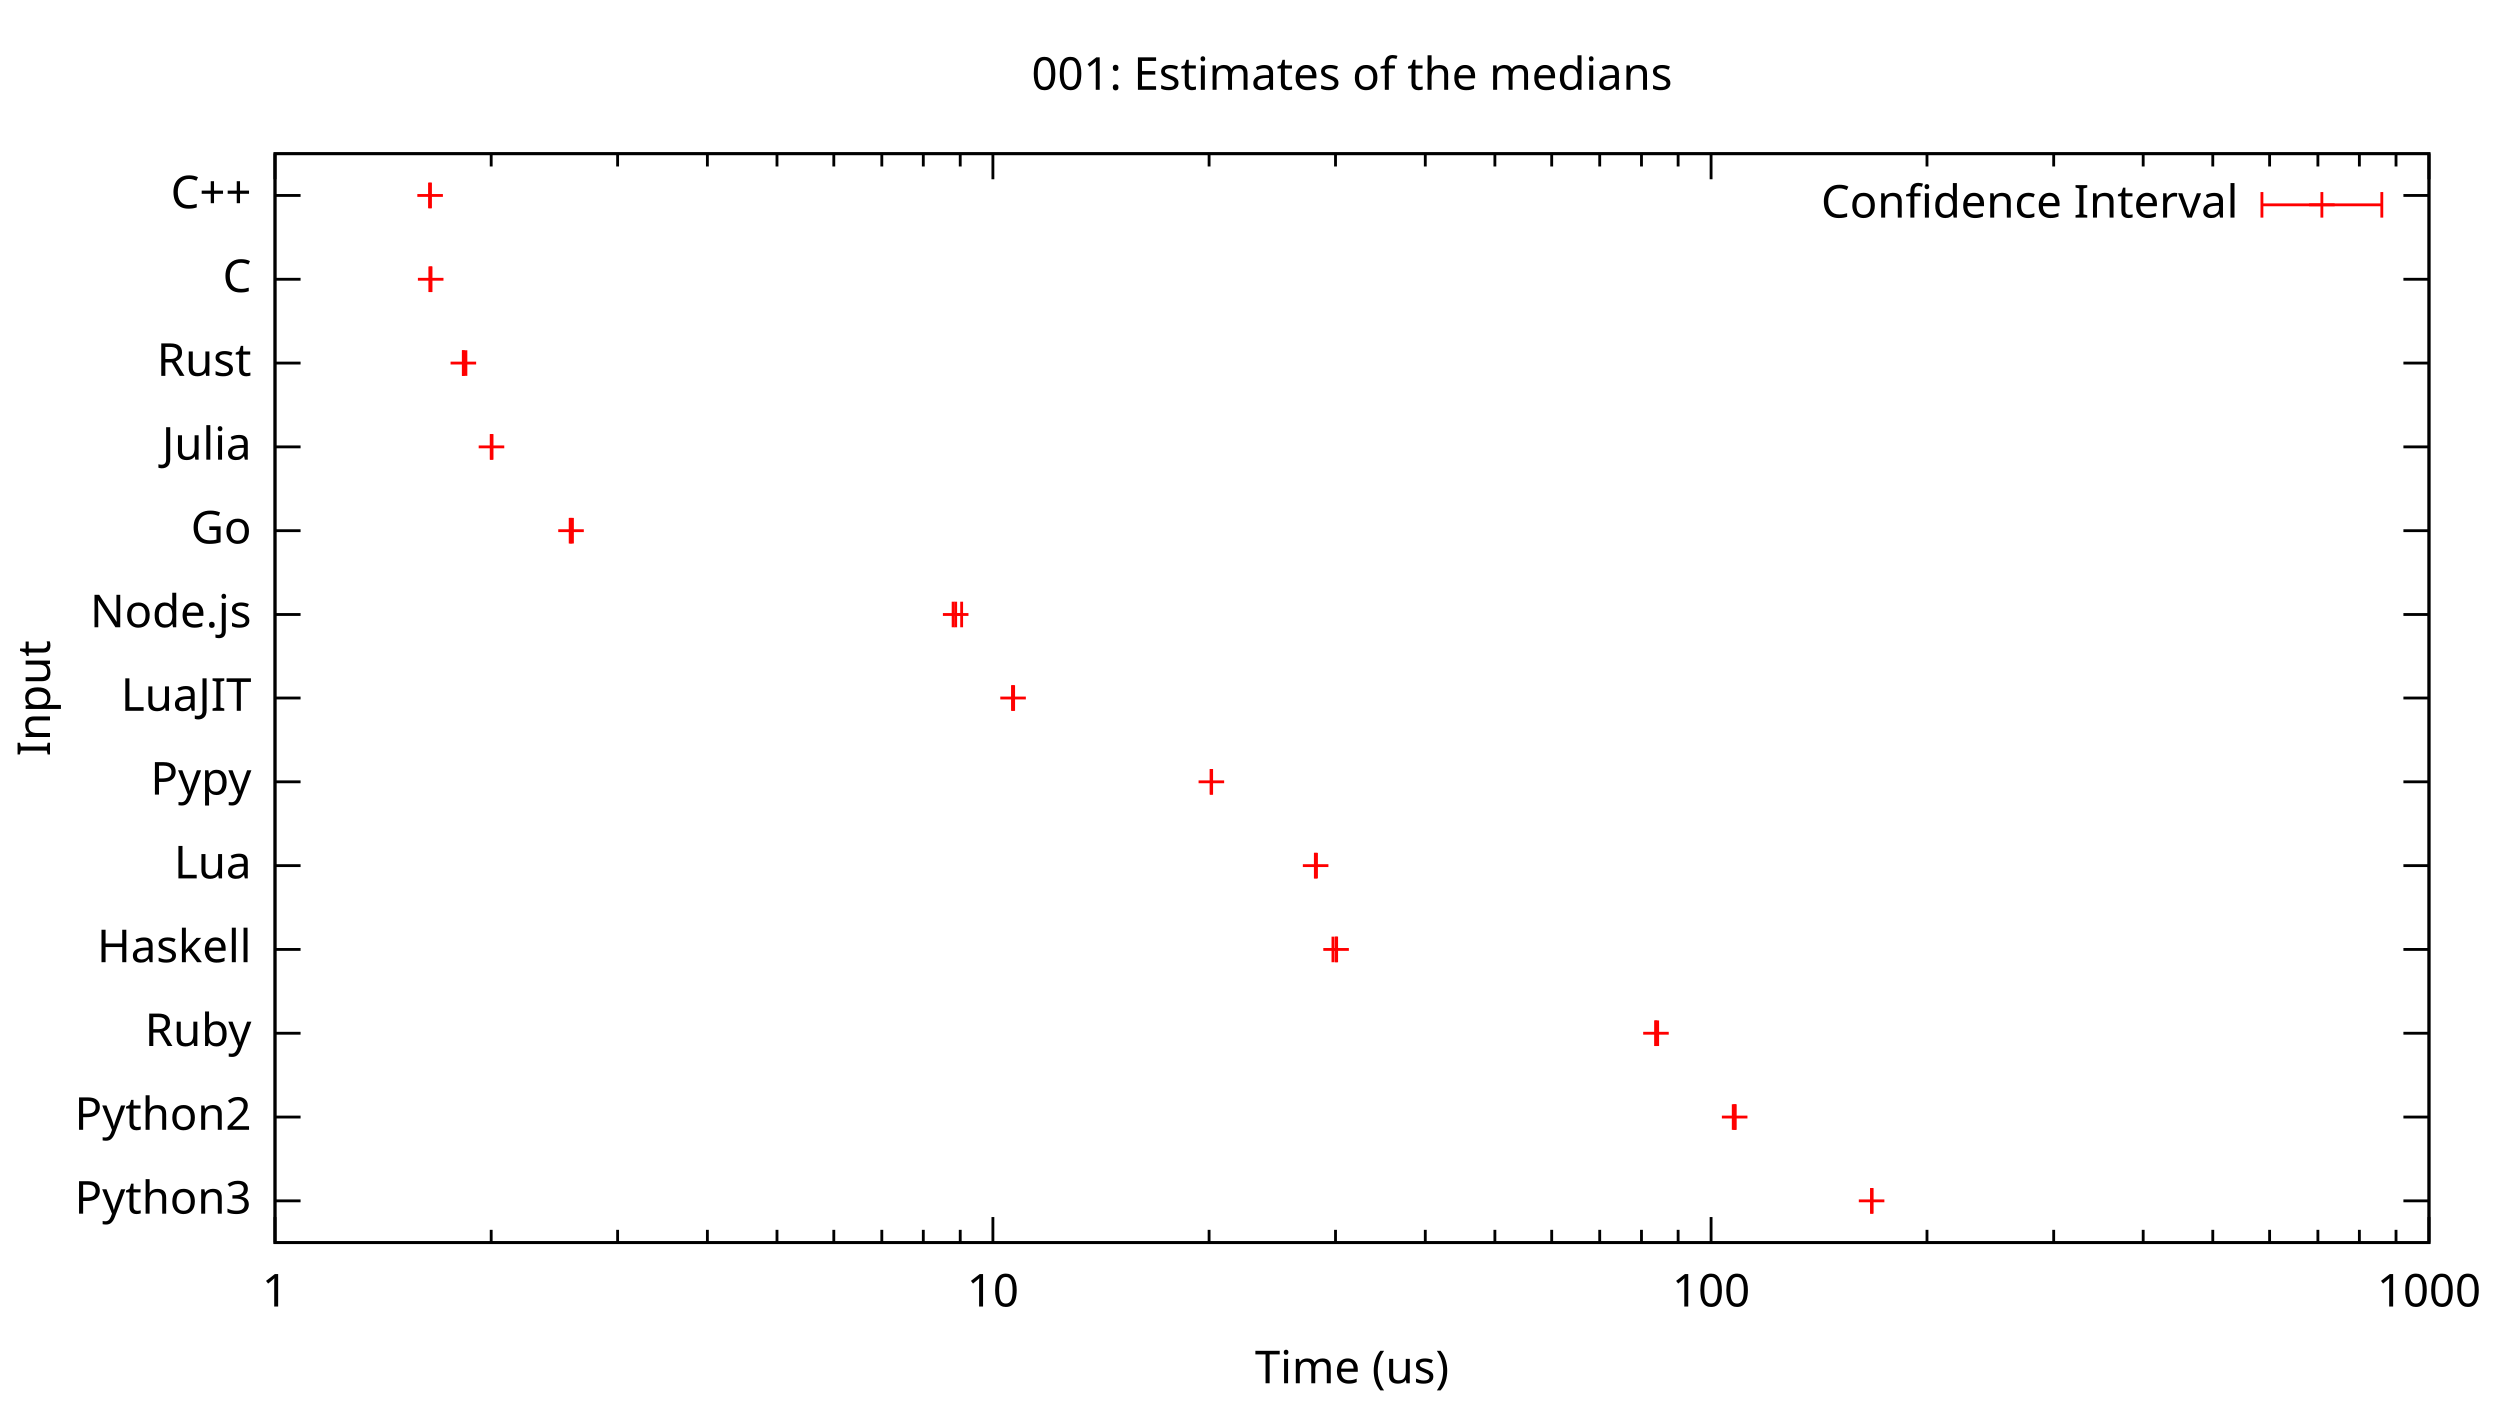
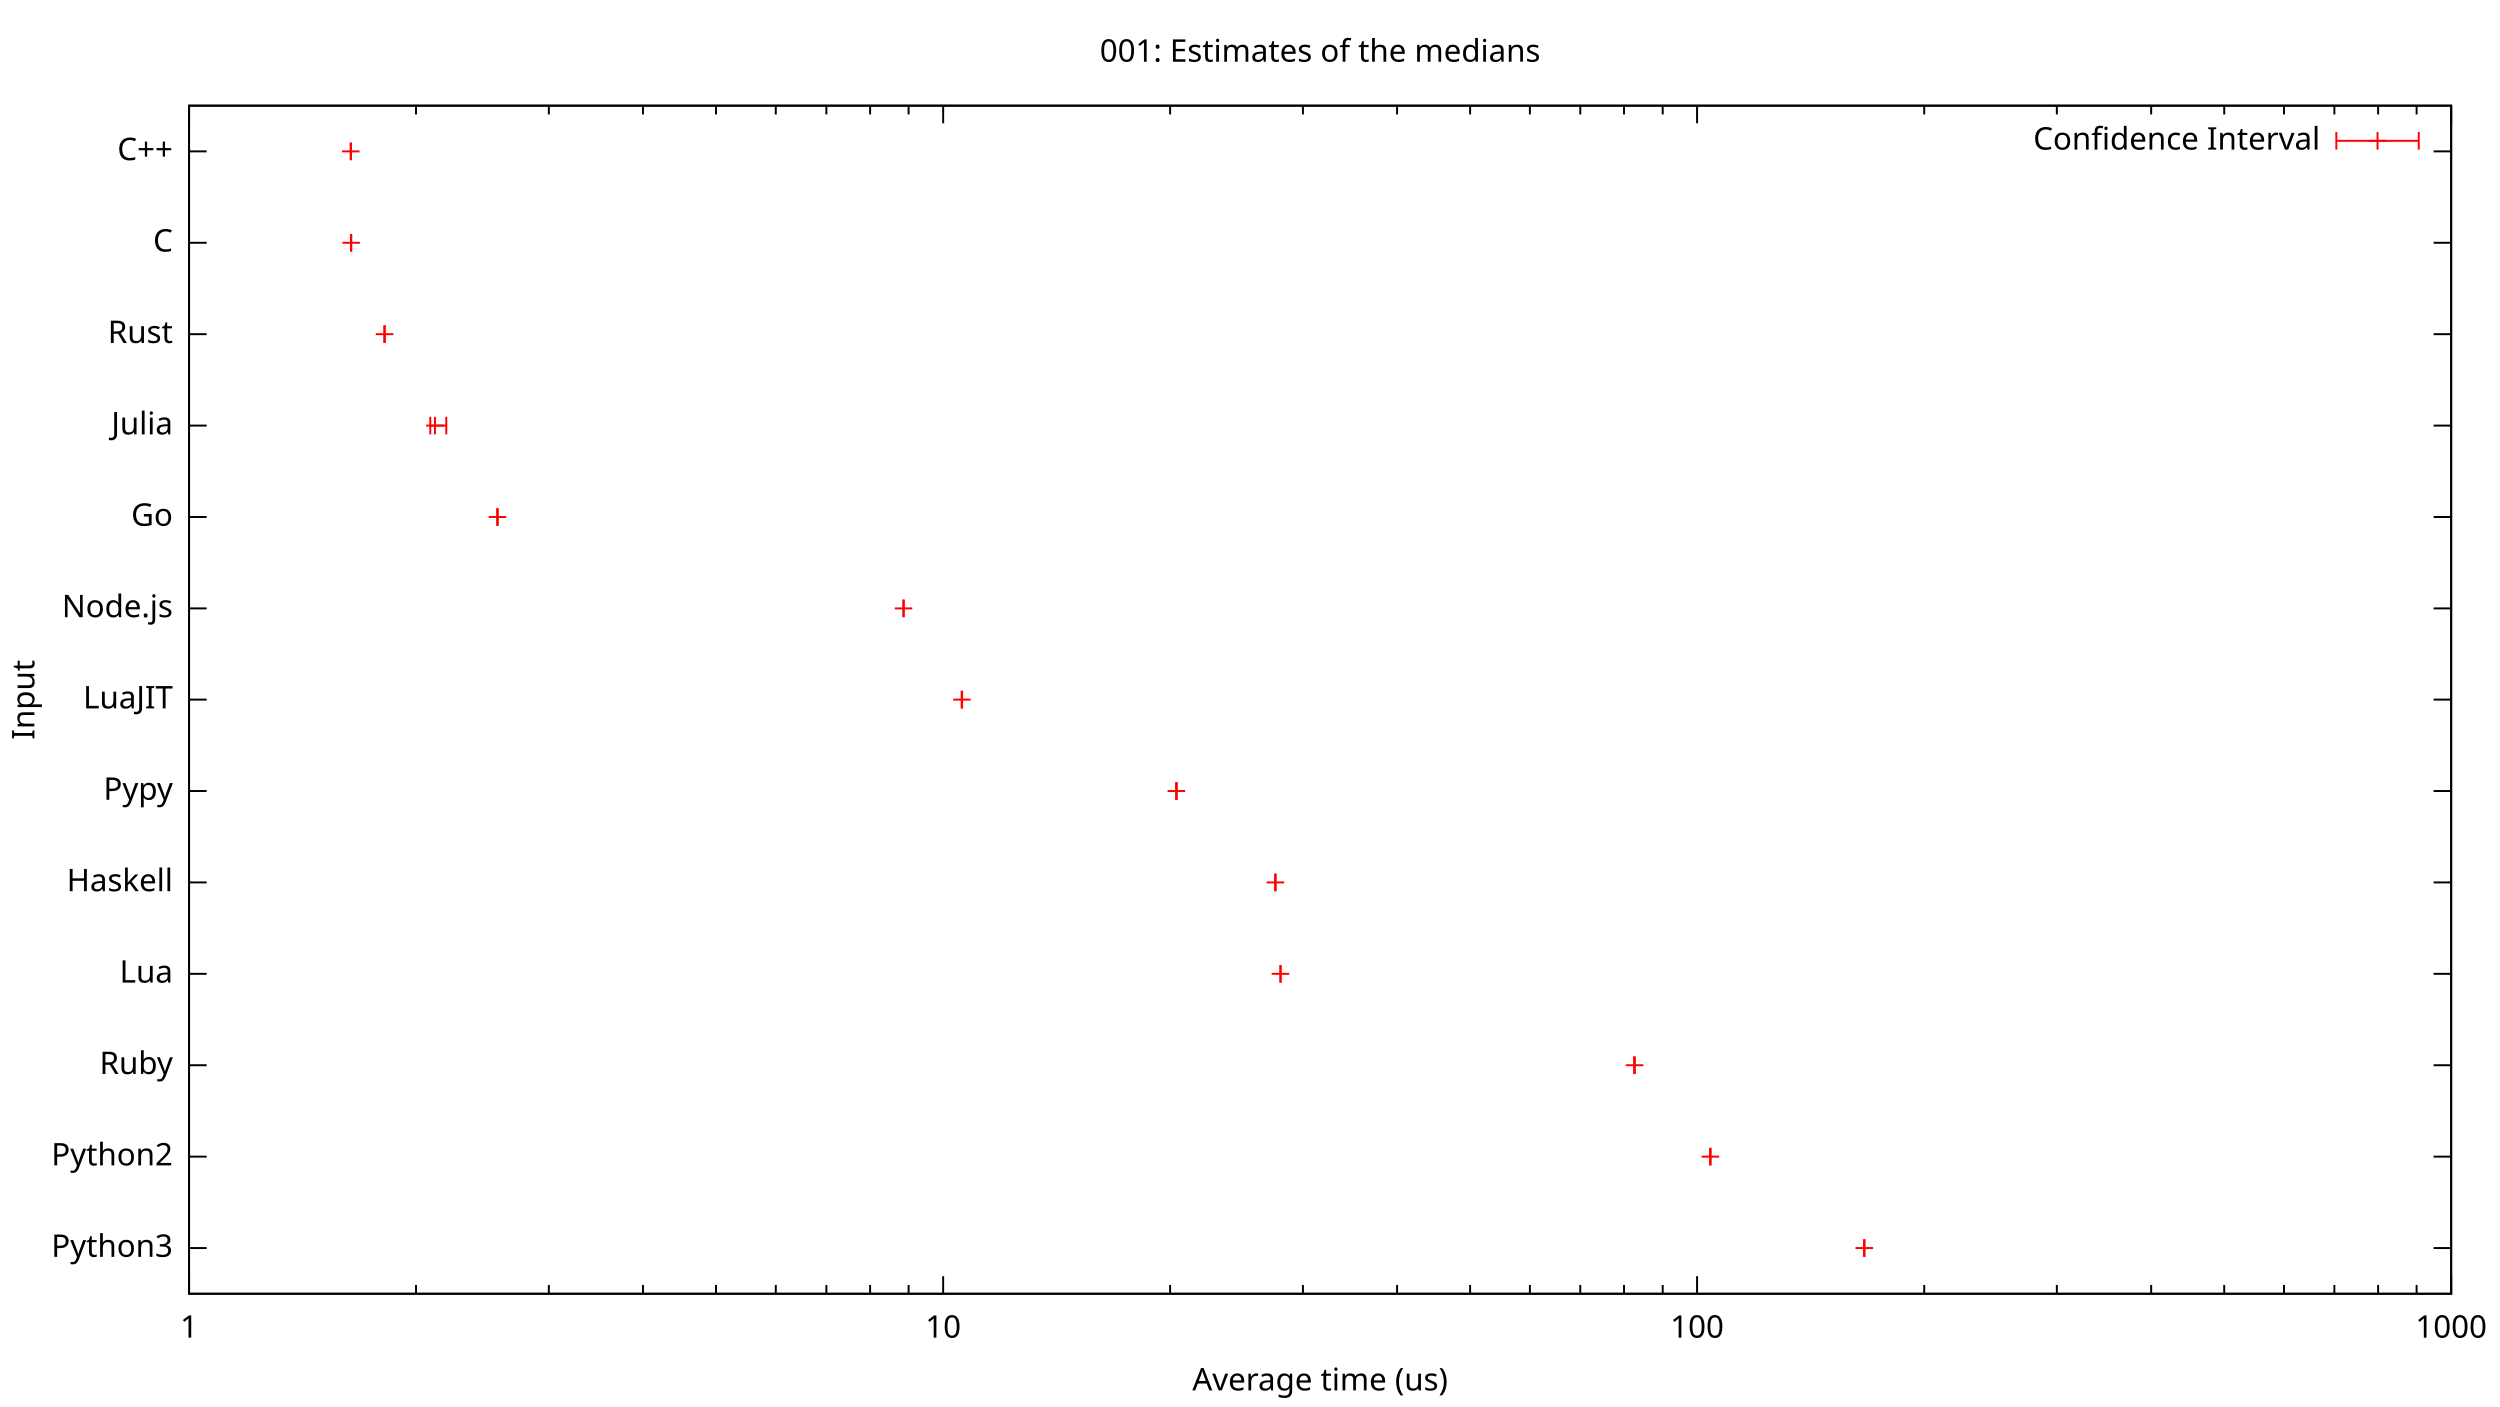
- <svg xmlns="http://www.w3.org/2000/svg" xmlns:xlink="http://www.w3.org/1999/xlink" viewBox="0 0 880 495">
+ <svg xmlns="http://www.w3.org/2000/svg" xmlns:xlink="http://www.w3.org/1999/xlink" viewBox="0 0 1280 720">
  <g id="gnuplot_canvas">
-     <rect x="0" y="0" width="880" height="495" fill="none" />
+     <rect x="0" y="0" width="1280" height="720" fill="none" />
    <defs>
      <circle id="gpDot" r="0.5" stroke-width="0.5" />
      <path id="gpPt0" stroke-width="0.222" stroke="currentColor" d="M-1,0 h2 M0,-1 v2" />
      <path id="gpPt1" stroke-width="0.222" stroke="currentColor" d="M-1,-1 L1,1 M1,-1 L-1,1" />
      <path id="gpPt2" stroke-width="0.222" stroke="currentColor" d="M-1,0 L1,0 M0,-1 L0,1 M-1,-1 L1,1 M-1,1 L1,-1" />
      <rect id="gpPt3" stroke-width="0.222" stroke="currentColor" x="-1" y="-1" width="2" height="2" />
      <rect id="gpPt4" stroke-width="0.222" stroke="currentColor" fill="currentColor" x="-1" y="-1" width="2" height="2" />
      <circle id="gpPt5" stroke-width="0.222" stroke="currentColor" cx="0" cy="0" r="1" />
      <use xlink:href="#gpPt5" id="gpPt6" fill="currentColor" stroke="none" />
      <path id="gpPt7" stroke-width="0.222" stroke="currentColor" d="M0,-1.33 L-1.33,0.67 L1.33,0.67 z" />
      <use xlink:href="#gpPt7" id="gpPt8" fill="currentColor" stroke="none" />
      <use xlink:href="#gpPt7" id="gpPt9" stroke="currentColor" transform="rotate(180)" />
      <use xlink:href="#gpPt9" id="gpPt10" fill="currentColor" stroke="none" />
      <use xlink:href="#gpPt3" id="gpPt11" stroke="currentColor" transform="rotate(45)" />
      <use xlink:href="#gpPt11" id="gpPt12" fill="currentColor" stroke="none" />
    </defs>
    <g style="fill:none; color:white; stroke:currentColor; stroke-width:1.00; stroke-linecap:butt; stroke-linejoin:miter">
</g>
    <g style="fill:none; color:black; stroke:currentColor; stroke-width:1.00; stroke-linecap:butt; stroke-linejoin:miter">
-       <path stroke="black" d="M96.8,422.7 L105.8,422.7 M855.0,422.7 L846.0,422.7  " />
-       <g transform="translate(88.5,427.2)" style="stroke:none; fill:black; font-family:Fantasque Sans Mono; font-size:12.00pt; text-anchor:end">
+       <path stroke="black" d="M96.8,639.0 L105.8,639.0 M1255.0,639.0 L1246.0,639.0  " />
+       <g transform="translate(88.5,643.5)" style="stroke:none; fill:black; font-family:Fantasque Sans Mono; font-size:12.00pt; text-anchor:end">
        <text>Python3</text>
      </g>
-       <path stroke="black" d="M96.8,393.2 L105.8,393.2 M855.0,393.2 L846.0,393.2  " />
-       <g transform="translate(88.5,397.7)" style="stroke:none; fill:black; font-family:Fantasque Sans Mono; font-size:12.00pt; text-anchor:end">
+       <path stroke="black" d="M96.8,592.2 L105.8,592.2 M1255.0,592.2 L1246.0,592.2  " />
+       <g transform="translate(88.5,596.7)" style="stroke:none; fill:black; font-family:Fantasque Sans Mono; font-size:12.00pt; text-anchor:end">
        <text>Python2</text>
      </g>
-       <path stroke="black" d="M96.8,363.7 L105.8,363.7 M855.0,363.7 L846.0,363.7  " />
-       <g transform="translate(88.5,368.2)" style="stroke:none; fill:black; font-family:Fantasque Sans Mono; font-size:12.00pt; text-anchor:end">
+       <path stroke="black" d="M96.8,545.4 L105.8,545.4 M1255.0,545.4 L1246.0,545.4  " />
+       <g transform="translate(88.5,549.9)" style="stroke:none; fill:black; font-family:Fantasque Sans Mono; font-size:12.00pt; text-anchor:end">
        <text>Ruby</text>
      </g>
-       <path stroke="black" d="M96.8,334.2 L105.8,334.2 M855.0,334.2 L846.0,334.2  " />
-       <g transform="translate(88.5,338.7)" style="stroke:none; fill:black; font-family:Fantasque Sans Mono; font-size:12.00pt; text-anchor:end">
+       <path stroke="black" d="M96.8,498.6 L105.8,498.6 M1255.0,498.6 L1246.0,498.6  " />
+       <g transform="translate(88.5,503.1)" style="stroke:none; fill:black; font-family:Fantasque Sans Mono; font-size:12.00pt; text-anchor:end">
+         <text>Lua</text>
+       </g>
+       <path stroke="black" d="M96.8,451.8 L105.8,451.8 M1255.0,451.8 L1246.0,451.8  " />
+       <g transform="translate(88.5,456.3)" style="stroke:none; fill:black; font-family:Fantasque Sans Mono; font-size:12.00pt; text-anchor:end">
        <text>Haskell</text>
      </g>
-       <path stroke="black" d="M96.8,304.7 L105.8,304.7 M855.0,304.7 L846.0,304.7  " />
-       <g transform="translate(88.5,309.2)" style="stroke:none; fill:black; font-family:Fantasque Sans Mono; font-size:12.00pt; text-anchor:end">
-         <text>Lua</text>
-       </g>
-       <path stroke="black" d="M96.8,275.2 L105.8,275.2 M855.0,275.2 L846.0,275.2  " />
-       <g transform="translate(88.5,279.7)" style="stroke:none; fill:black; font-family:Fantasque Sans Mono; font-size:12.00pt; text-anchor:end">
+       <path stroke="black" d="M96.8,405.0 L105.8,405.0 M1255.0,405.0 L1246.0,405.0  " />
+       <g transform="translate(88.5,409.5)" style="stroke:none; fill:black; font-family:Fantasque Sans Mono; font-size:12.00pt; text-anchor:end">
        <text>Pypy</text>
      </g>
-       <path stroke="black" d="M96.8,245.7 L105.8,245.7 M855.0,245.7 L846.0,245.7  " />
-       <g transform="translate(88.5,250.2)" style="stroke:none; fill:black; font-family:Fantasque Sans Mono; font-size:12.00pt; text-anchor:end">
+       <path stroke="black" d="M96.8,358.2 L105.8,358.2 M1255.0,358.2 L1246.0,358.2  " />
+       <g transform="translate(88.5,362.7)" style="stroke:none; fill:black; font-family:Fantasque Sans Mono; font-size:12.00pt; text-anchor:end">
        <text>LuaJIT</text>
      </g>
-       <path stroke="black" d="M96.8,216.3 L105.8,216.3 M855.0,216.3 L846.0,216.3  " />
-       <g transform="translate(88.5,220.8)" style="stroke:none; fill:black; font-family:Fantasque Sans Mono; font-size:12.00pt; text-anchor:end">
+       <path stroke="black" d="M96.8,311.5 L105.8,311.5 M1255.0,311.5 L1246.0,311.5  " />
+       <g transform="translate(88.5,316.0)" style="stroke:none; fill:black; font-family:Fantasque Sans Mono; font-size:12.00pt; text-anchor:end">
        <text>Node.js</text>
      </g>
-       <path stroke="black" d="M96.8,186.8 L105.8,186.8 M855.0,186.8 L846.0,186.8  " />
-       <g transform="translate(88.5,191.3)" style="stroke:none; fill:black; font-family:Fantasque Sans Mono; font-size:12.00pt; text-anchor:end">
+       <path stroke="black" d="M96.8,264.7 L105.8,264.7 M1255.0,264.7 L1246.0,264.7  " />
+       <g transform="translate(88.5,269.2)" style="stroke:none; fill:black; font-family:Fantasque Sans Mono; font-size:12.00pt; text-anchor:end">
        <text>Go</text>
      </g>
-       <path stroke="black" d="M96.8,157.3 L105.8,157.3 M855.0,157.3 L846.0,157.3  " />
-       <g transform="translate(88.5,161.8)" style="stroke:none; fill:black; font-family:Fantasque Sans Mono; font-size:12.00pt; text-anchor:end">
+       <path stroke="black" d="M96.8,217.9 L105.8,217.9 M1255.0,217.9 L1246.0,217.9  " />
+       <g transform="translate(88.5,222.4)" style="stroke:none; fill:black; font-family:Fantasque Sans Mono; font-size:12.00pt; text-anchor:end">
        <text>Julia</text>
      </g>
-       <path stroke="black" d="M96.8,127.8 L105.8,127.8 M855.0,127.8 L846.0,127.8  " />
-       <g transform="translate(88.5,132.3)" style="stroke:none; fill:black; font-family:Fantasque Sans Mono; font-size:12.00pt; text-anchor:end">
+       <path stroke="black" d="M96.8,171.1 L105.8,171.1 M1255.0,171.1 L1246.0,171.1  " />
+       <g transform="translate(88.5,175.6)" style="stroke:none; fill:black; font-family:Fantasque Sans Mono; font-size:12.00pt; text-anchor:end">
        <text>Rust</text>
      </g>
-       <path stroke="black" d="M96.8,98.3 L105.8,98.3 M855.0,98.3 L846.0,98.3  " />
-       <g transform="translate(88.5,102.8)" style="stroke:none; fill:black; font-family:Fantasque Sans Mono; font-size:12.00pt; text-anchor:end">
+       <path stroke="black" d="M96.8,124.3 L105.8,124.3 M1255.0,124.3 L1246.0,124.3  " />
+       <g transform="translate(88.5,128.8)" style="stroke:none; fill:black; font-family:Fantasque Sans Mono; font-size:12.00pt; text-anchor:end">
        <text>C</text>
      </g>
-       <path stroke="black" d="M96.8,68.8 L105.8,68.8 M855.0,68.8 L846.0,68.8  " />
-       <g transform="translate(88.5,73.3)" style="stroke:none; fill:black; font-family:Fantasque Sans Mono; font-size:12.00pt; text-anchor:end">
+       <path stroke="black" d="M96.8,77.5 L105.8,77.5 M1255.0,77.5 L1246.0,77.5  " />
+       <g transform="translate(88.5,82.0)" style="stroke:none; fill:black; font-family:Fantasque Sans Mono; font-size:12.00pt; text-anchor:end">
        <text>C++</text>
      </g>
-       <path stroke="black" d="M96.8,437.4 L96.8,428.4 M96.8,54.1 L96.8,63.1  " />
-       <g transform="translate(96.8,459.9)" style="stroke:none; fill:black; font-family:Fantasque Sans Mono; font-size:12.00pt; text-anchor:middle">
+       <path stroke="black" d="M96.8,662.4 L96.8,653.4 M96.8,54.1 L96.8,63.1  " />
+       <g transform="translate(96.8,684.9)" style="stroke:none; fill:black; font-family:Fantasque Sans Mono; font-size:12.00pt; text-anchor:middle">
        <text> 1</text>
      </g>
-       <path stroke="black" d="M172.9,437.4 L172.9,432.9 M172.9,54.1 L172.9,58.6 M217.4,437.4 L217.4,432.9 M217.4,54.1 L217.4,58.6    M249.0,437.4 L249.0,432.9 M249.0,54.1 L249.0,58.6 M273.5,437.4 L273.5,432.9 M273.5,54.1 L273.5,58.6    M293.5,437.4 L293.5,432.9 M293.5,54.1 L293.5,58.6 M310.4,437.4 L310.4,432.9 M310.4,54.1 L310.4,58.6    M325.0,437.4 L325.0,432.9 M325.0,54.1 L325.0,58.6 M338.0,437.4 L338.0,432.9 M338.0,54.1 L338.0,58.6    M349.5,437.4 L349.5,428.4 M349.5,54.1 L349.5,63.1  " />
-       <g transform="translate(349.5,459.9)" style="stroke:none; fill:black; font-family:Fantasque Sans Mono; font-size:12.00pt; text-anchor:middle">
+       <path stroke="black" d="M213.0,662.4 L213.0,657.9 M213.0,54.1 L213.0,58.6 M281.0,662.4 L281.0,657.9 M281.0,54.1 L281.0,58.6    M329.2,662.4 L329.2,657.9 M329.2,54.1 L329.2,58.6 M366.6,662.4 L366.6,657.9 M366.6,54.1 L366.6,58.6    M397.2,662.4 L397.2,657.9 M397.2,54.1 L397.2,58.6 M423.1,662.4 L423.1,657.9 M423.1,54.1 L423.1,58.6    M445.5,662.4 L445.5,657.9 M445.5,54.1 L445.5,58.6 M465.2,662.4 L465.2,657.9 M465.2,54.1 L465.2,58.6    M482.9,662.4 L482.9,653.4 M482.9,54.1 L482.9,63.1  " />
+       <g transform="translate(482.9,684.9)" style="stroke:none; fill:black; font-family:Fantasque Sans Mono; font-size:12.00pt; text-anchor:middle">
        <text> 10</text>
      </g>
-       <path stroke="black" d="M425.6,437.4 L425.6,432.9 M425.6,54.1 L425.6,58.6 M470.1,437.4 L470.1,432.9 M470.1,54.1 L470.1,58.6    M501.7,437.4 L501.7,432.9 M501.7,54.1 L501.7,58.6 M526.2,437.4 L526.2,432.9 M526.2,54.1 L526.2,58.6    M546.2,437.4 L546.2,432.9 M546.2,54.1 L546.2,58.6 M563.1,437.4 L563.1,432.9 M563.1,54.1 L563.1,58.6    M577.8,437.4 L577.8,432.9 M577.8,54.1 L577.8,58.6 M590.7,437.4 L590.7,432.9 M590.7,54.1 L590.7,58.6    M602.3,437.4 L602.3,428.4 M602.3,54.1 L602.3,63.1  " />
-       <g transform="translate(602.3,459.9)" style="stroke:none; fill:black; font-family:Fantasque Sans Mono; font-size:12.00pt; text-anchor:middle">
+       <path stroke="black" d="M599.1,662.4 L599.1,657.9 M599.1,54.1 L599.1,58.6 M667.1,662.4 L667.1,657.9 M667.1,54.1 L667.1,58.6    M715.3,662.4 L715.3,657.9 M715.3,54.1 L715.3,58.6 M752.7,662.4 L752.7,657.9 M752.7,54.1 L752.7,58.6    M783.3,662.4 L783.3,657.9 M783.3,54.1 L783.3,58.6 M809.1,662.4 L809.1,657.9 M809.1,54.1 L809.1,58.6    M831.5,662.4 L831.5,657.9 M831.5,54.1 L831.5,58.6 M851.3,662.4 L851.3,657.9 M851.3,54.1 L851.3,58.6    M868.9,662.4 L868.9,653.4 M868.9,54.1 L868.9,63.1  " />
+       <g transform="translate(868.9,684.9)" style="stroke:none; fill:black; font-family:Fantasque Sans Mono; font-size:12.00pt; text-anchor:middle">
        <text> 100</text>
      </g>
-       <path stroke="black" d="M678.3,437.4 L678.3,432.9 M678.3,54.1 L678.3,58.6 M722.9,437.4 L722.9,432.9 M722.9,54.1 L722.9,58.6    M754.4,437.4 L754.4,432.9 M754.4,54.1 L754.4,58.6 M778.9,437.4 L778.9,432.9 M778.9,54.1 L778.9,58.6    M798.9,437.4 L798.9,432.9 M798.9,54.1 L798.9,58.6 M815.9,437.4 L815.9,432.9 M815.9,54.1 L815.9,58.6    M830.5,437.4 L830.5,432.9 M830.5,54.1 L830.5,58.6 M843.4,437.4 L843.4,432.9 M843.4,54.1 L843.4,58.6    M855.0,437.4 L855.0,428.4 M855.0,54.1 L855.0,63.1  " />
-       <g transform="translate(855.0,459.9)" style="stroke:none; fill:black; font-family:Fantasque Sans Mono; font-size:12.00pt; text-anchor:middle">
+       <path stroke="black" d="M985.2,662.4 L985.2,657.9 M985.2,54.1 L985.2,58.6 M1053.1,662.4 L1053.1,657.9 M1053.1,54.1 L1053.1,58.6    M1101.4,662.4 L1101.4,657.9 M1101.4,54.1 L1101.4,58.6 M1138.8,662.4 L1138.8,657.9 M1138.8,54.1 L1138.8,58.6    M1169.4,662.4 L1169.4,657.9 M1169.4,54.1 L1169.4,58.6 M1195.2,662.4 L1195.2,657.9 M1195.2,54.1 L1195.2,58.6    M1217.6,662.4 L1217.6,657.9 M1217.6,54.1 L1217.6,58.6 M1237.3,662.4 L1237.3,657.9 M1237.3,54.1 L1237.3,58.6    M1255.0,662.4 L1255.0,653.4 M1255.0,54.1 L1255.0,63.1  " />
+       <g transform="translate(1255.0,684.9)" style="stroke:none; fill:black; font-family:Fantasque Sans Mono; font-size:12.00pt; text-anchor:middle">
        <text> 1000</text>
      </g>
-       <path stroke="black" d="M96.8,54.1 L96.8,437.4 L855.0,437.4 L855.0,54.1 L96.8,54.1 Z  " />
-       <g transform="translate(17.6,245.8) rotate(270)" style="stroke:none; fill:black; font-family:Fantasque Sans Mono; font-size:12.00pt; text-anchor:middle">
+       <path stroke="black" d="M96.8,54.1 L96.8,662.4 L1255.0,662.4 L1255.0,54.1 L96.8,54.1 Z  " />
+       <g transform="translate(17.6,358.3) rotate(270)" style="stroke:none; fill:black; font-family:Fantasque Sans Mono; font-size:12.00pt; text-anchor:middle">
        <text>Input</text>
      </g>
-       <g transform="translate(475.9,486.9)" style="stroke:none; fill:black; font-family:Fantasque Sans Mono; font-size:12.00pt; text-anchor:middle">
-         <text>Time (us)</text>
+       <g transform="translate(675.9,711.9)" style="stroke:none; fill:black; font-family:Fantasque Sans Mono; font-size:12.00pt; text-anchor:middle">
+         <text>Average time (us)</text>
      </g>
-       <g transform="translate(475.9,31.6)" style="stroke:none; fill:black; font-family:Fantasque Sans Mono; font-size:12.00pt; text-anchor:middle">
+       <g transform="translate(675.9,31.6)" style="stroke:none; fill:black; font-family:Fantasque Sans Mono; font-size:12.00pt; text-anchor:middle">
        <text>001: Estimates of the medians</text>
      </g>
    </g>
    <g id="gnuplot_plot_1">
      <g style="fill:none; color:red; stroke:currentColor; stroke-width:1.00; stroke-linecap:butt; stroke-linejoin:miter">
-         <g transform="translate(787.9,76.6)" style="stroke:none; fill:black; font-family:Fantasque Sans Mono; font-size:12.00pt; text-anchor:end">
+         <g transform="translate(1187.9,76.6)" style="stroke:none; fill:black; font-family:Fantasque Sans Mono; font-size:12.00pt; text-anchor:end">
          <text>Confidence Interval</text>
        </g>
-         <path d="M796.2,72.1 L838.4,72.1 M796.2,67.6 L796.2,76.6 M838.4,67.6 L838.4,76.6 M658.8,422.7 L659.0,422.7    M658.8,427.2 L658.8,418.2 M659.0,427.2 L659.0,418.2 M610.1,393.2 L610.8,393.2 M610.1,397.7 L610.1,388.7    M610.8,397.7 L610.8,388.7 M582.8,363.7 L583.5,363.7 M582.8,368.2 L582.8,359.2 M583.5,368.2 L583.5,359.2    M469.2,334.2 L470.5,334.2 M469.2,338.7 L469.2,329.7 M470.5,338.7 L470.5,329.7 M463.0,304.7 L463.4,304.7    M463.0,309.2 L463.0,300.2 M463.4,309.2 L463.4,300.2 M426.3,275.2 L426.5,275.2 M426.3,279.7 L426.3,270.7    M426.5,279.7 L426.5,270.7 M356.4,245.7 L356.8,245.7 M356.4,250.2 L356.4,241.2 M356.8,250.2 L356.8,241.2    M335.5,216.3 L338.5,216.3 M335.5,220.8 L335.5,211.8 M338.5,220.8 L338.5,211.8 M200.7,186.8 L201.5,186.8    M200.7,191.3 L200.7,182.3 M201.5,191.3 L201.5,182.3 M172.9,157.3 L173.2,157.3 M172.9,161.8 L172.9,152.8    M173.2,161.8 L173.2,152.8 M163.1,127.8 L164.0,127.8 M163.1,132.3 L163.1,123.3 M164.0,132.3 L164.0,123.3    M151.3,98.3 L151.7,98.3 M151.3,102.8 L151.3,93.8 M151.7,102.8 L151.7,93.8 M151.2,68.8 L151.5,68.8    M151.2,73.3 L151.2,64.3 M151.5,73.3 L151.5,64.3  " />
-         <use xlink:href="#gpPt0" transform="translate(658.8,422.7) scale(4.50)" />
-         <use xlink:href="#gpPt0" transform="translate(610.6,393.2) scale(4.50)" />
-         <use xlink:href="#gpPt0" transform="translate(582.9,363.7) scale(4.50)" />
-         <use xlink:href="#gpPt0" transform="translate(470.3,334.2) scale(4.50)" />
-         <use xlink:href="#gpPt0" transform="translate(463.1,304.7) scale(4.50)" />
-         <use xlink:href="#gpPt0" transform="translate(426.4,275.2) scale(4.50)" />
-         <use xlink:href="#gpPt0" transform="translate(356.6,245.7) scale(4.50)" />
-         <use xlink:href="#gpPt0" transform="translate(336.4,216.3) scale(4.50)" />
-         <use xlink:href="#gpPt0" transform="translate(201.0,186.8) scale(4.50)" />
-         <use xlink:href="#gpPt0" transform="translate(173.0,157.3) scale(4.50)" />
-         <use xlink:href="#gpPt0" transform="translate(163.1,127.8) scale(4.50)" />
-         <use xlink:href="#gpPt0" transform="translate(151.6,98.3) scale(4.50)" />
-         <use xlink:href="#gpPt0" transform="translate(151.4,68.8) scale(4.50)" />
-         <use xlink:href="#gpPt0" transform="translate(817.3,72.1) scale(4.50)" />
+         <path d="M1196.2,72.1 L1238.4,72.1 M1196.2,67.6 L1196.2,76.6 M1238.4,67.6 L1238.4,76.6 M954.4,639.0 L954.6,639.0    M954.4,643.5 L954.4,634.5 M954.6,643.5 L954.6,634.5 M875.6,592.2 L875.8,592.2 M875.6,596.7 L875.6,587.7    M875.8,596.7 L875.8,587.7 M836.7,545.4 L837.0,545.4 M836.7,549.9 L836.7,540.9 M837.0,549.9 L837.0,540.9    M655.6,498.6 L655.7,498.6 M655.6,503.1 L655.6,494.1 M655.7,503.1 L655.7,494.1 M652.9,451.8 L653.1,451.8    M652.9,456.3 L652.9,447.3 M653.1,456.3 L653.1,447.3 M602.2,405.0 L602.5,405.0 M602.2,409.5 L602.2,400.5    M602.5,409.5 L602.5,400.5 M492.4,358.2 L492.6,358.2 M492.4,362.7 L492.4,353.7 M492.6,362.7 L492.6,353.7    M462.6,311.5 L462.7,311.5 M462.6,316.0 L462.6,307.0 M462.7,316.0 L462.7,307.0 M254.6,264.7 L254.8,264.7    M254.6,269.2 L254.6,260.2 M254.8,269.2 L254.8,260.2 M220.3,217.9 L228.5,217.9 M220.3,222.4 L220.3,213.4    M228.5,222.4 L228.5,213.4 M196.8,171.1 L197.0,171.1 M196.8,175.6 L196.8,166.6 M197.0,175.6 L197.0,166.6    M179.7,124.3 L179.8,124.3 M179.7,128.8 L179.7,119.8 M179.8,128.8 L179.8,119.8 M179.6,77.5 L179.7,77.5    M179.6,82.0 L179.6,73.0 M179.7,82.0 L179.7,73.0  " />
+         <use xlink:href="#gpPt0" transform="translate(954.5,639.0) scale(4.50)" />
+         <use xlink:href="#gpPt0" transform="translate(875.7,592.2) scale(4.50)" />
+         <use xlink:href="#gpPt0" transform="translate(836.9,545.4) scale(4.50)" />
+         <use xlink:href="#gpPt0" transform="translate(655.6,498.6) scale(4.50)" />
+         <use xlink:href="#gpPt0" transform="translate(653.0,451.8) scale(4.50)" />
+         <use xlink:href="#gpPt0" transform="translate(602.3,405.0) scale(4.50)" />
+         <use xlink:href="#gpPt0" transform="translate(492.5,358.2) scale(4.50)" />
+         <use xlink:href="#gpPt0" transform="translate(462.6,311.5) scale(4.50)" />
+         <use xlink:href="#gpPt0" transform="translate(254.7,264.7) scale(4.50)" />
+         <use xlink:href="#gpPt0" transform="translate(222.7,217.9) scale(4.50)" />
+         <use xlink:href="#gpPt0" transform="translate(196.9,171.1) scale(4.50)" />
+         <use xlink:href="#gpPt0" transform="translate(179.8,124.3) scale(4.50)" />
+         <use xlink:href="#gpPt0" transform="translate(179.6,77.5) scale(4.50)" />
+         <use xlink:href="#gpPt0" transform="translate(1217.3,72.1) scale(4.50)" />
      </g>
    </g>
    <g style="fill:none; color:black; stroke:currentColor; stroke-width:1.00; stroke-linecap:butt; stroke-linejoin:miter">
-       <path stroke="black" d="M96.8,54.1 L96.8,437.4 L855.0,437.4 L855.0,54.1 L96.8,54.1 Z  " />
+       <path stroke="black" d="M96.8,54.1 L96.8,662.4 L1255.0,662.4 L1255.0,54.1 L96.8,54.1 Z  " />
    </g>
  </g>
</svg>
